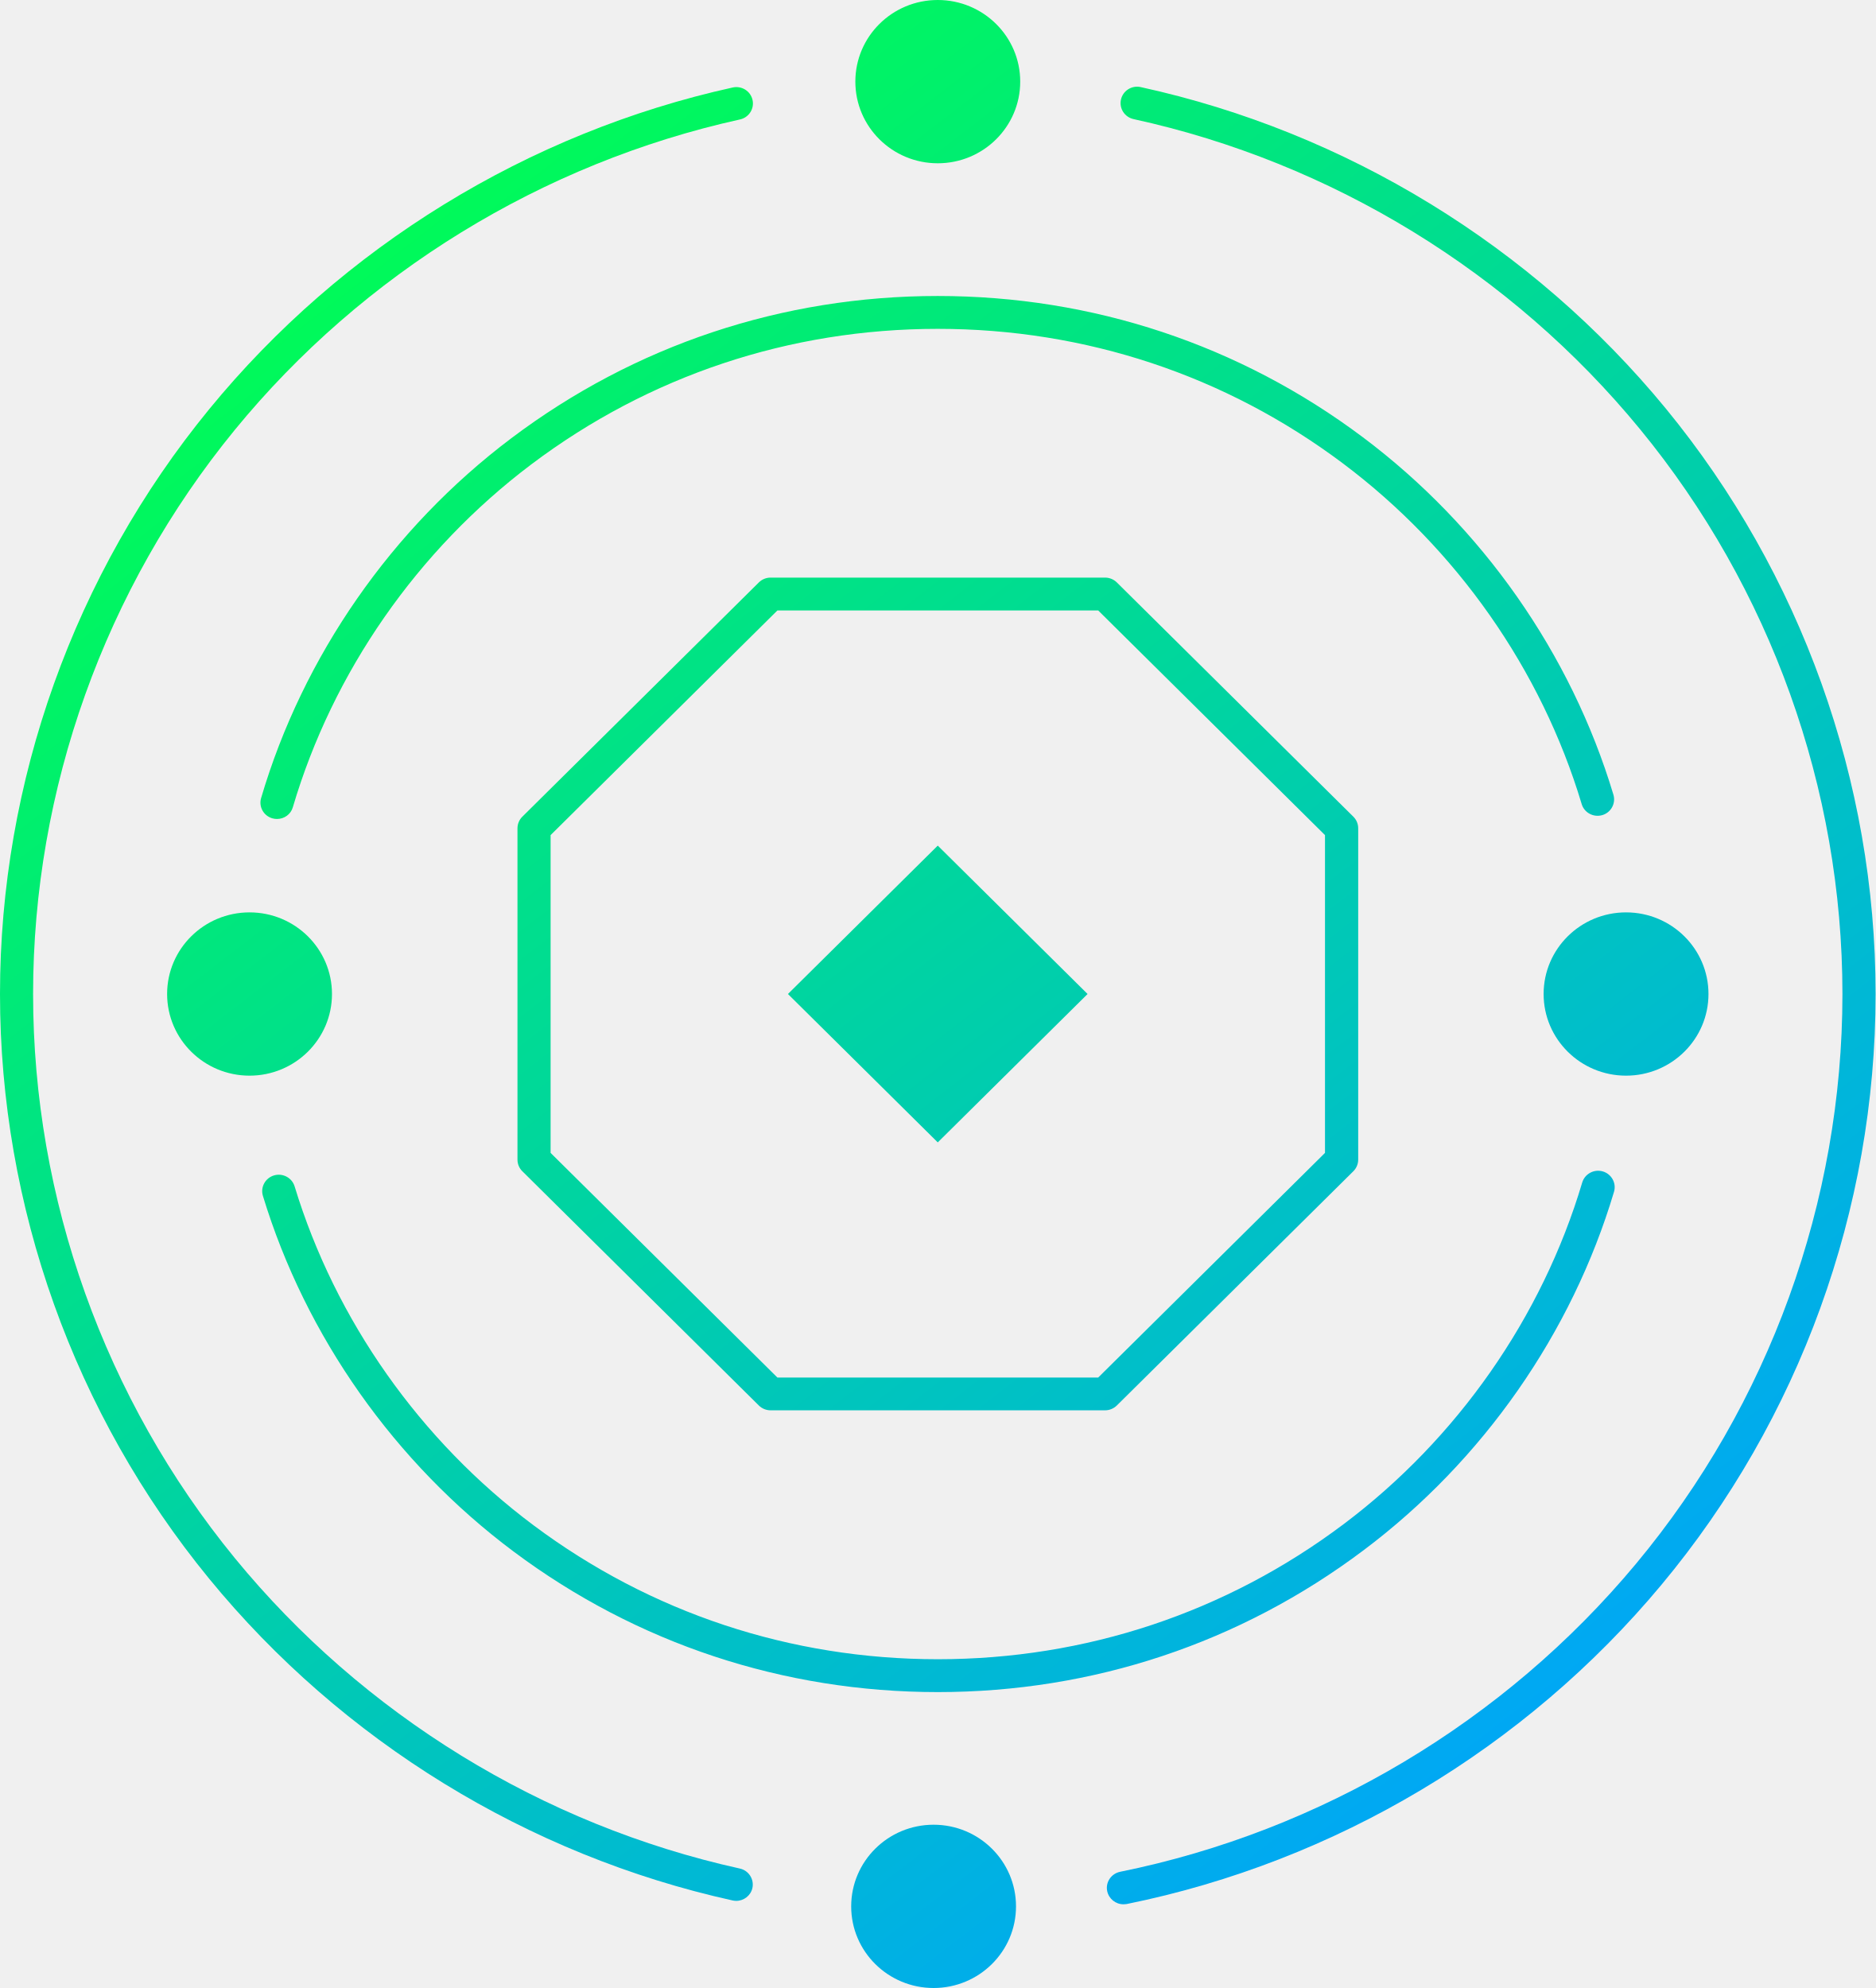
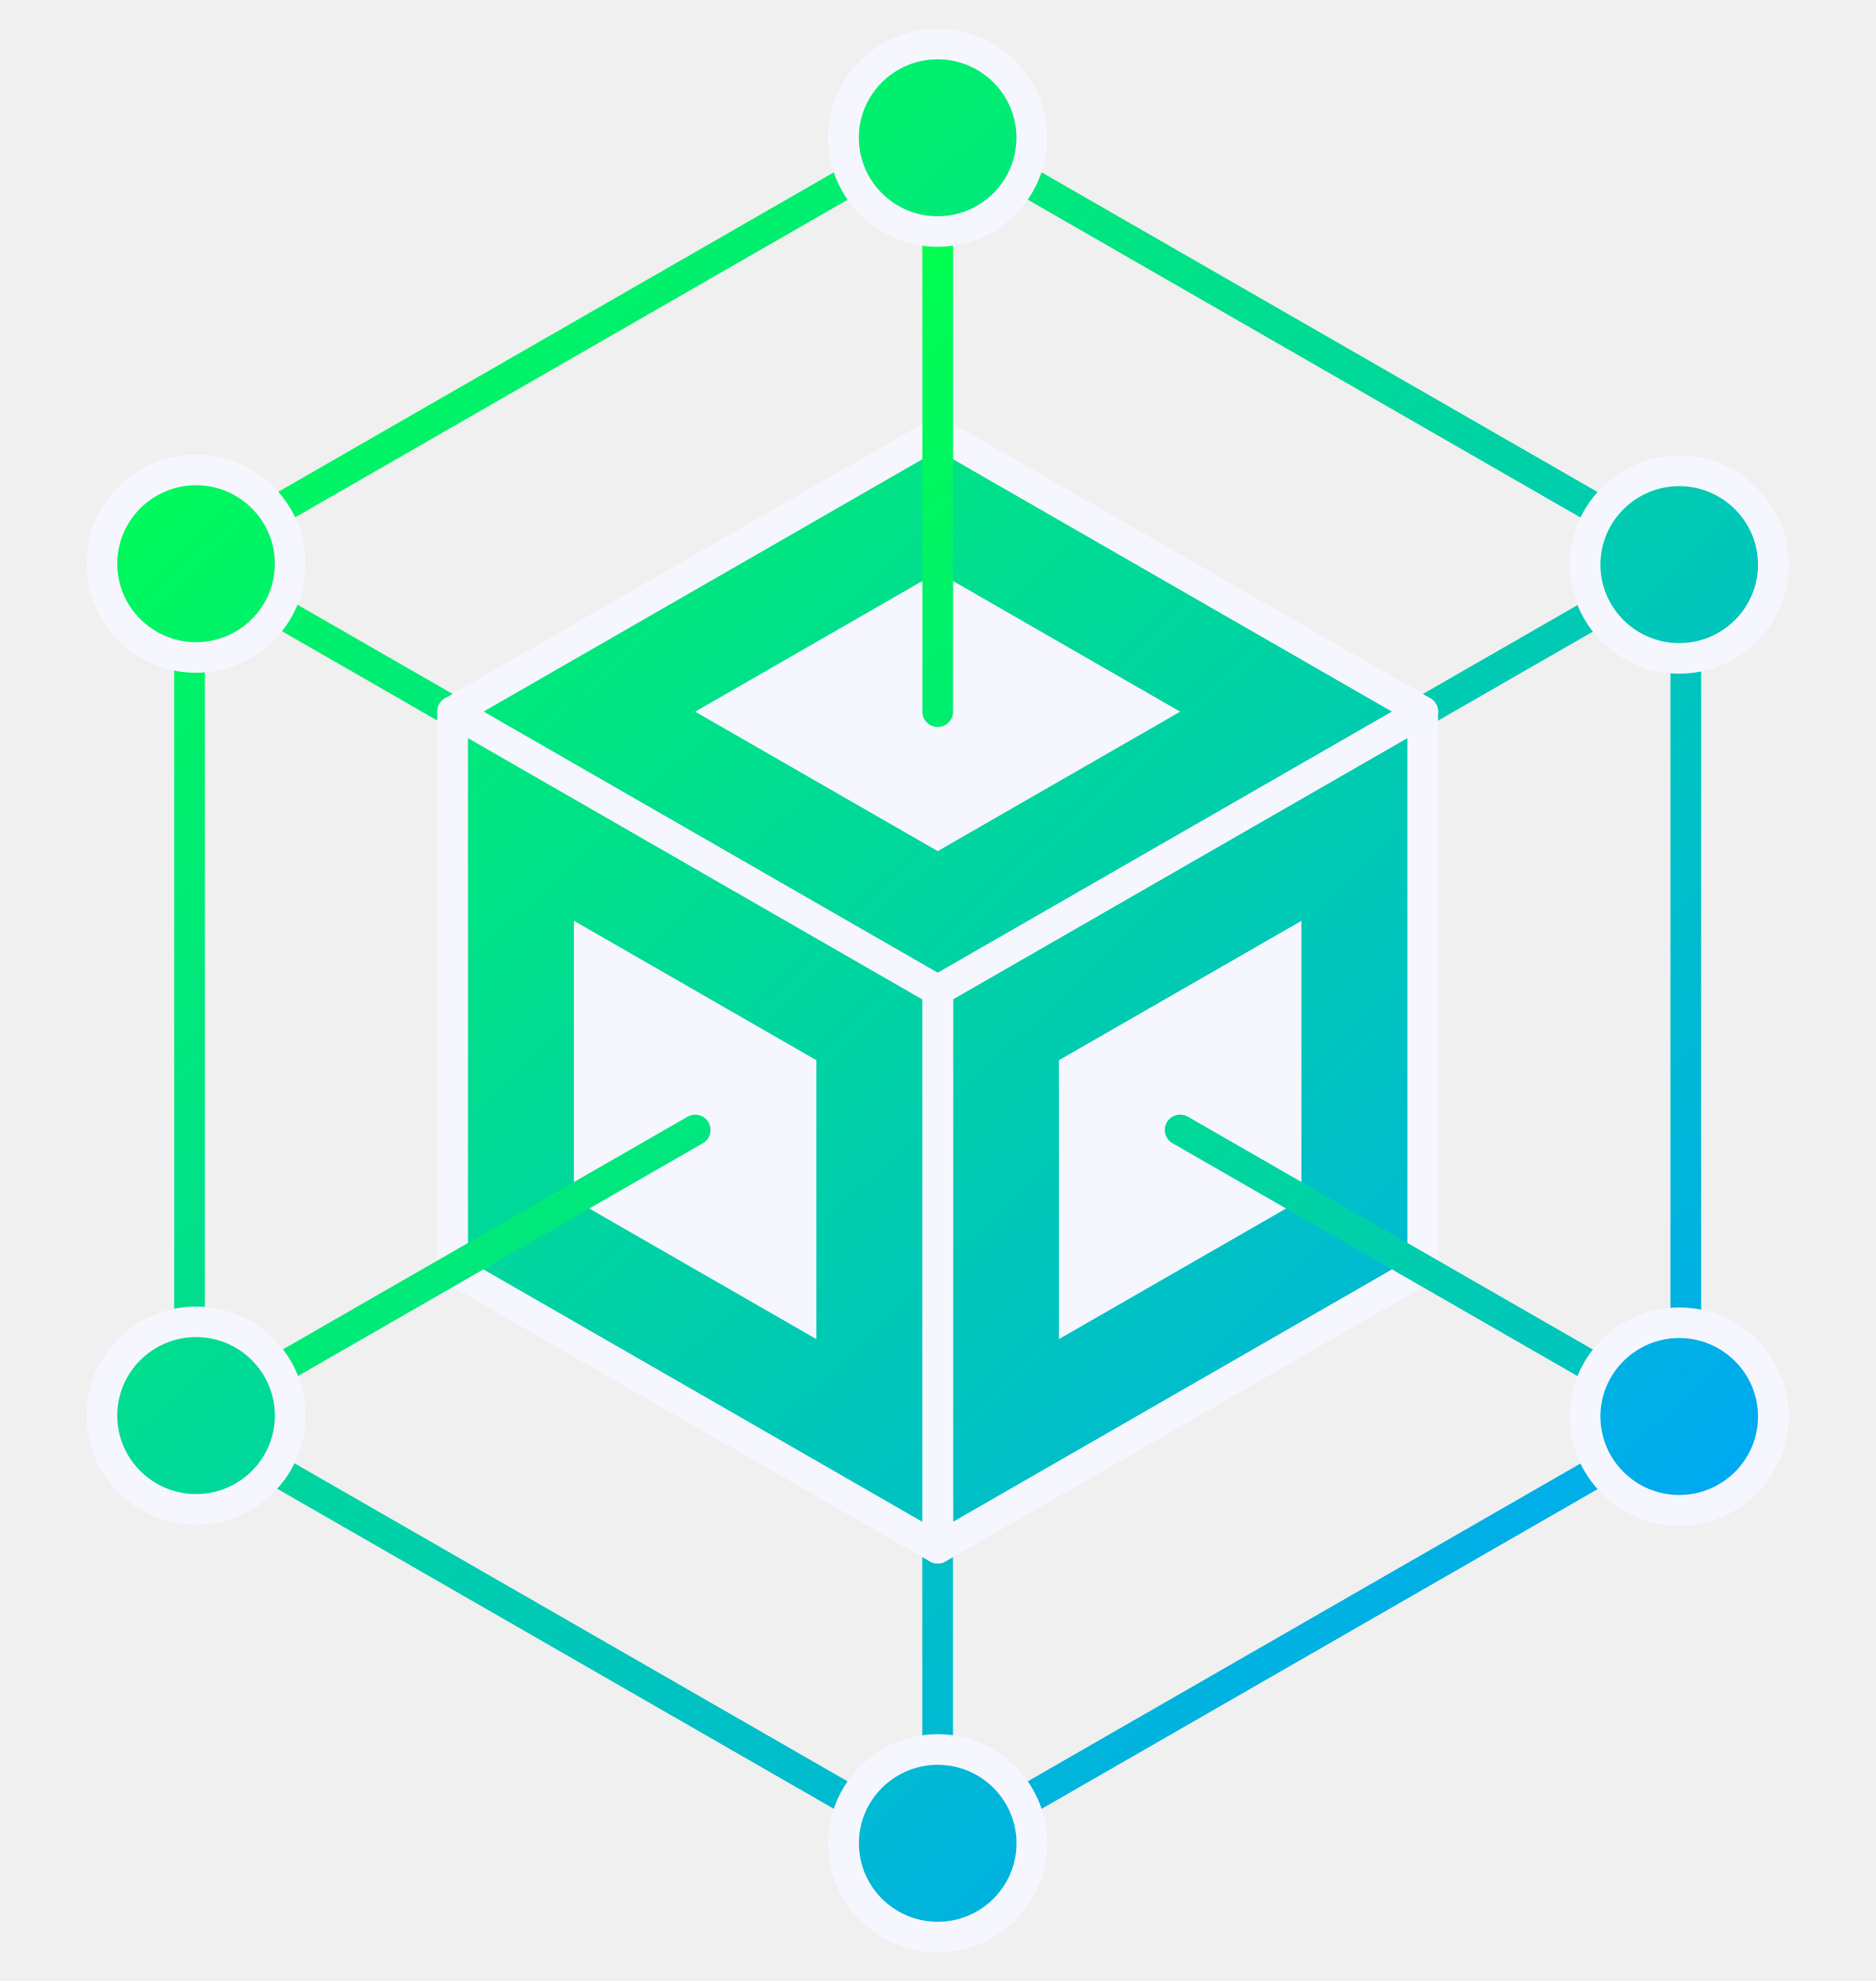
- <svg xmlns="http://www.w3.org/2000/svg" width="50" height="53" viewBox="0 0 50 53" fill="none">
-   <path d="M29.459 37.599H20.543C20.426 37.599 20.313 37.553 20.23 37.471L13.924 31.225C13.841 31.143 13.795 31.033 13.795 30.916V22.082C13.795 21.967 13.841 21.855 13.924 21.773L20.23 15.527C20.313 15.445 20.424 15.399 20.543 15.399H29.459C29.576 15.399 29.689 15.445 29.772 15.527L36.078 21.773C36.161 21.855 36.207 21.965 36.207 22.082V30.916C36.207 31.031 36.161 31.143 36.078 31.225L29.772 37.471C29.687 37.553 29.576 37.599 29.459 37.599ZM20.724 36.725H29.276L35.322 30.736V22.264L29.276 16.275H20.724L14.678 22.264V30.736L20.724 36.725Z" fill="url(#paint0_linear)" />
-   <path d="M28.993 26.5L24.999 30.456L21.005 26.5L24.999 22.544L28.993 26.5Z" fill="url(#paint1_linear)" />
-   <path d="M29.948 50.768C29.743 50.768 29.56 50.624 29.516 50.418C29.466 50.182 29.622 49.951 29.86 49.902C35.222 48.815 40.104 45.901 43.609 41.695C47.16 37.433 49.116 32.036 49.116 26.5C49.116 21.027 47.199 15.679 43.72 11.442C40.291 7.264 35.495 4.327 30.218 3.175C29.98 3.122 29.83 2.89 29.883 2.654C29.936 2.418 30.171 2.269 30.409 2.322C35.88 3.517 40.85 6.561 44.407 10.891C48.013 15.284 50 20.827 50 26.502C50 32.241 47.972 37.835 44.29 42.252C40.658 46.612 35.596 49.633 30.038 50.761C30.008 50.764 29.978 50.768 29.948 50.768Z" fill="url(#paint2_linear)" />
-   <path d="M19.627 50.677C19.595 50.677 19.563 50.673 19.529 50.666C14.072 49.46 9.116 46.413 5.574 42.086C1.98 37.699 0 32.162 0 26.5C0 20.836 1.98 15.3 5.576 10.91C9.12 6.583 14.077 3.536 19.535 2.332C19.773 2.281 20.008 2.428 20.061 2.664C20.114 2.9 19.964 3.133 19.725 3.185C14.46 4.348 9.677 7.286 6.259 11.461C2.792 15.697 0.882 21.037 0.882 26.5C0.882 31.963 2.792 37.303 6.259 41.538C9.677 45.712 14.457 48.651 19.722 49.815C19.96 49.867 20.11 50.102 20.057 50.338C20.011 50.539 19.828 50.677 19.627 50.677Z" fill="url(#paint3_linear)" />
-   <path d="M24.999 45.111C20.881 45.111 16.972 43.815 13.694 41.366C10.523 38.997 8.149 35.629 7.009 31.883C6.938 31.652 7.07 31.407 7.303 31.337C7.536 31.267 7.784 31.398 7.854 31.629C8.941 35.199 11.204 38.41 14.227 40.667C17.352 43.001 21.077 44.235 25.001 44.235C28.944 44.235 32.684 42.99 35.817 40.635C38.849 38.356 41.108 35.122 42.179 31.526C42.248 31.295 42.493 31.162 42.728 31.23C42.961 31.299 43.095 31.542 43.027 31.772C41.902 35.545 39.532 38.94 36.351 41.329C33.062 43.803 29.136 45.111 24.999 45.111Z" fill="url(#paint4_linear)" />
-   <path d="M7.385 21.834C7.344 21.834 7.302 21.829 7.261 21.817C7.026 21.749 6.892 21.507 6.961 21.275C8.077 17.49 10.445 14.083 13.631 11.683C16.923 9.202 20.853 7.891 24.999 7.891C29.129 7.891 33.047 9.193 36.332 11.657C39.509 14.039 41.881 17.425 43.011 21.187C43.08 21.418 42.947 21.663 42.714 21.731C42.481 21.799 42.234 21.668 42.165 21.437C41.089 17.85 38.828 14.625 35.799 12.354C32.67 10.006 28.935 8.767 24.999 8.767C21.047 8.767 17.3 10.017 14.164 12.38C11.128 14.669 8.871 17.915 7.806 21.523C7.752 21.71 7.577 21.834 7.385 21.834Z" fill="url(#paint5_linear)" />
-   <path d="M24.999 4.353C26.213 4.353 27.197 3.378 27.197 2.176C27.197 0.974 26.213 0 24.999 0C23.785 0 22.802 0.974 22.802 2.176C22.802 3.378 23.785 4.353 24.999 4.353Z" fill="url(#paint6_linear)" />
-   <path d="M24.888 53C26.102 53 27.085 52.026 27.085 50.824C27.085 49.622 26.102 48.647 24.888 48.647C23.674 48.647 22.691 49.622 22.691 50.824C22.691 52.026 23.674 53 24.888 53Z" fill="url(#paint7_linear)" />
-   <path d="M6.652 28.677C7.866 28.677 8.85 27.702 8.85 26.5C8.85 25.298 7.866 24.324 6.652 24.324C5.439 24.324 4.455 25.298 4.455 26.5C4.455 27.702 5.439 28.677 6.652 28.677Z" fill="url(#paint8_linear)" />
-   <path d="M43.348 28.677C44.561 28.677 45.545 27.702 45.545 26.5C45.545 25.298 44.561 24.324 43.348 24.324C42.134 24.324 41.15 25.298 41.15 26.5C41.15 27.702 42.134 28.677 43.348 28.677Z" fill="url(#paint9_linear)" />
+ <svg xmlns="http://www.w3.org/2000/svg" width="53" height="56" viewBox="0 0 53 56" fill="none">
+   <g clip-path="url(#clip0)">
+     <path d="M26.5 52.752C26.261 52.752 26.066 52.559 26.066 52.32V28.002C26.066 27.763 26.261 27.57 26.5 27.57C26.74 27.57 26.934 27.763 26.934 28.002V52.32C26.934 52.559 26.74 52.752 26.5 52.752Z" fill="url(#paint0_linear)" />
+     <path d="M26.502 28.434C26.353 28.434 26.207 28.356 26.125 28.218C26.005 28.01 26.077 27.748 26.285 27.628L47.428 15.47C47.636 15.351 47.901 15.422 48.021 15.629C48.141 15.837 48.07 16.099 47.862 16.22L26.719 28.379C26.649 28.415 26.575 28.434 26.502 28.434Z" fill="url(#paint1_linear)" />
+     <path d="M26.5 28.434C26.427 28.434 26.353 28.415 26.283 28.377L5.349 16.336C5.14 16.217 5.069 15.952 5.189 15.745C5.309 15.537 5.574 15.467 5.783 15.586L26.717 27.625C26.925 27.744 26.997 28.009 26.875 28.214C26.797 28.356 26.651 28.434 26.5 28.434Z" fill="url(#paint2_linear)" />
+     <path d="M40.21 20.118L26.503 28L12.795 20.118L26.503 12.233L40.21 20.118Z" fill="#F6F6FF" />
+     <path d="M40.208 35.883L26.502 43.767L26.5 28H26.502L40.208 20.118V35.883Z" fill="#F6F6FF" />
+     <path d="M12.792 20.118L26.5 28V43.767L12.792 35.883V20.118Z" fill="#F6F6FF" />
+     <path d="M26.502 52.752C26.425 52.752 26.349 52.732 26.283 52.695L5.14 40.535C5.007 40.458 4.923 40.316 4.923 40.16V15.842C4.923 15.674 5.019 15.529 5.159 15.458L26.285 3.308C26.419 3.231 26.585 3.231 26.719 3.308L47.862 15.468C48.006 15.551 48.086 15.705 48.079 15.863V40.162C48.079 40.316 47.995 40.459 47.862 40.537L26.719 52.697C26.653 52.732 26.578 52.752 26.502 52.752ZM5.791 39.909L26.5 51.82L47.211 39.909V16.091L26.502 4.181L5.791 16.091V39.909Z" fill="url(#paint3_linear)" />
+     <path d="M40.208 20.118L26.502 28L12.794 20.118L26.502 12.233L40.208 20.118Z" fill="url(#paint4_linear)" />
+     <path d="M26.502 28.432C26.427 28.432 26.352 28.413 26.285 28.375L12.577 20.491C12.443 20.413 12.36 20.271 12.36 20.116C12.36 19.962 12.443 19.819 12.577 19.741L26.285 11.856C26.419 11.779 26.585 11.779 26.719 11.856L40.427 19.741C40.561 19.819 40.644 19.96 40.644 20.116C40.644 20.27 40.561 20.413 40.427 20.491L26.719 28.375C26.651 28.413 26.576 28.432 26.502 28.432ZM13.662 20.118L26.502 27.502L39.342 20.118L26.502 12.733L13.662 20.118Z" fill="#F6F6FF" />
+     <path d="M40.208 35.883L26.502 43.767L26.5 28H26.502L40.208 20.118V35.883Z" fill="url(#paint5_linear)" />
+     <path d="M26.502 44.199C26.427 44.199 26.353 44.18 26.285 44.14C26.151 44.062 26.068 43.921 26.068 43.767V28C26.068 27.846 26.151 27.703 26.285 27.625L39.993 19.742C40.127 19.665 40.293 19.665 40.427 19.742C40.561 19.82 40.644 19.962 40.644 20.118V35.883C40.644 36.036 40.561 36.18 40.427 36.258L26.719 44.142C26.651 44.18 26.576 44.199 26.502 44.199ZM26.936 28.251V43.018L39.776 35.634V20.866L26.936 28.251Z" fill="#F6F6FF" />
+     <path d="M12.792 20.118L26.5 28V43.767L12.792 35.883V20.118Z" fill="url(#paint6_linear)" />
+     <path d="M26.5 44.199C26.425 44.199 26.351 44.18 26.283 44.14L12.575 36.256C12.441 36.178 12.358 36.036 12.358 35.881V20.114C12.358 19.96 12.441 19.817 12.575 19.739C12.709 19.661 12.875 19.661 13.009 19.739L26.717 27.623C26.851 27.701 26.934 27.843 26.934 27.998V43.765C26.934 43.919 26.851 44.062 26.717 44.138C26.649 44.18 26.575 44.199 26.5 44.199ZM13.226 35.633L26.066 43.018V28.251L13.226 20.866V35.633Z" fill="#F6F6FF" />
+     <path d="M33.355 20.118L26.502 24.06L19.647 20.118L26.502 16.175L33.355 20.118Z" fill="#F6F6FF" />
+     <path d="M30.328 20.118L26.502 22.319L22.674 20.118L26.502 17.917L30.328 20.118Z" fill="#F6F6FF" />
+     <path d="M36.782 33.913L29.928 37.855V29.971L36.782 26.031V33.913Z" fill="#F6F6FF" />
+     <path d="M35.268 33.044L31.44 35.245V30.843L35.268 28.642V33.044Z" fill="#F6F6FF" />
+     <path d="M16.22 26.029L23.073 29.971V37.855L16.22 33.913V26.029Z" fill="#F6F6FF" />
+     <path d="M17.732 28.64L21.56 30.843V35.243L17.732 33.042V28.64Z" fill="#F6F6FF" />
+     <path d="M5.357 40.592C5.208 40.592 5.062 40.514 4.981 40.376C4.861 40.169 4.932 39.906 5.14 39.787L19.43 31.569C19.638 31.449 19.904 31.52 20.024 31.728C20.143 31.935 20.072 32.198 19.864 32.317L5.574 40.535C5.505 40.573 5.43 40.592 5.357 40.592Z" fill="url(#paint7_linear)" />
+     <path d="M26.502 20.55C26.262 20.55 26.068 20.356 26.068 20.117V3.894C26.068 3.656 26.262 3.462 26.502 3.462C26.741 3.462 26.936 3.656 26.936 3.894V20.117C26.936 20.356 26.741 20.55 26.502 20.55Z" fill="url(#paint8_linear)" />
+     <path d="M47.645 40.592C47.572 40.592 47.497 40.573 47.428 40.535L33.138 32.317C32.93 32.198 32.859 31.933 32.978 31.726C33.098 31.519 33.364 31.448 33.572 31.567L47.862 39.785C48.07 39.904 48.141 40.169 48.021 40.374C47.94 40.514 47.794 40.592 47.645 40.592Z" fill="url(#paint9_linear)" />
+     <path d="M26.5 6.545C27.97 6.545 29.161 5.358 29.161 3.894C29.161 2.431 27.97 1.244 26.5 1.244C25.03 1.244 23.839 2.431 23.839 3.894C23.839 5.358 25.03 6.545 26.5 6.545Z" fill="url(#paint10_linear)" />
+     <path d="M26.5 6.977C24.794 6.977 23.405 5.594 23.405 3.894C23.405 2.195 24.794 0.812 26.5 0.812C28.206 0.812 29.595 2.195 29.595 3.894C29.595 5.594 28.206 6.977 26.5 6.977ZM26.5 1.676C25.273 1.676 24.273 2.67 24.273 3.894C24.273 5.119 25.271 6.113 26.5 6.113C27.727 6.113 28.727 5.119 28.727 3.894C28.727 2.67 27.727 1.676 26.5 1.676Z" fill="#F6F6FF" />
+     <path d="M47.459 18.612C48.929 18.612 50.12 17.425 50.12 15.961C50.12 14.497 48.929 13.31 47.459 13.31C45.989 13.31 44.798 14.497 44.798 15.961C44.798 17.425 45.989 18.612 47.459 18.612Z" fill="url(#paint11_linear)" />
+     <path d="M47.459 19.044C45.753 19.044 44.364 17.661 44.364 15.961C44.364 14.261 45.753 12.878 47.459 12.878C49.165 12.878 50.554 14.261 50.554 15.961C50.554 17.661 49.165 19.044 47.459 19.044ZM47.459 13.743C46.232 13.743 45.232 14.737 45.232 15.961C45.232 17.183 46.23 18.179 47.459 18.179C48.686 18.179 49.686 17.185 49.686 15.961C49.686 14.739 48.686 13.743 47.459 13.743Z" fill="#F6F6FF" />
+     <path d="M47.459 42.693C48.929 42.693 50.12 41.506 50.12 40.042C50.12 38.579 48.929 37.392 47.459 37.392C45.989 37.392 44.798 38.579 44.798 40.042C44.798 41.506 45.989 42.693 47.459 42.693Z" fill="url(#paint12_linear)" />
+     <path d="M47.459 43.125C45.753 43.125 44.364 41.742 44.364 40.042C44.364 38.343 45.753 36.96 47.459 36.96C49.165 36.96 50.554 38.343 50.554 40.042C50.554 41.742 49.165 43.125 47.459 43.125ZM47.459 37.824C46.232 37.824 45.232 38.818 45.232 40.042C45.232 41.265 46.23 42.261 47.459 42.261C48.686 42.261 49.686 41.267 49.686 40.042C49.686 38.82 48.686 37.824 47.459 37.824Z" fill="#F6F6FF" />
+     <path d="M26.502 54.758C27.972 54.758 29.163 53.571 29.163 52.107C29.163 50.644 27.972 49.457 26.502 49.457C25.032 49.457 23.841 50.644 23.841 52.107C23.841 53.571 25.032 54.758 26.502 54.758Z" fill="url(#paint13_linear)" />
+     <path d="M26.502 55.188C24.796 55.188 23.407 53.805 23.407 52.106C23.407 50.406 24.796 49.023 26.502 49.023C28.208 49.023 29.597 50.406 29.597 52.106C29.597 53.807 28.208 55.188 26.502 55.188ZM26.502 49.889C25.275 49.889 24.275 50.883 24.275 52.107C24.275 53.33 25.273 54.326 26.502 54.326C27.729 54.326 28.729 53.331 28.729 52.107C28.729 50.883 27.731 49.889 26.502 49.889Z" fill="#F6F6FF" />
+     <path d="M5.541 42.667C7.011 42.667 8.202 41.48 8.202 40.017C8.202 38.553 7.011 37.366 5.541 37.366C4.072 37.366 2.88 38.553 2.88 40.017C2.88 41.48 4.072 42.667 5.541 42.667Z" fill="url(#paint14_linear)" />
+     <path d="M5.541 43.099C3.835 43.099 2.446 41.716 2.446 40.017C2.446 38.317 3.835 36.934 5.541 36.934C7.248 36.934 8.636 38.317 8.636 40.017C8.636 41.716 7.248 43.099 5.541 43.099ZM5.541 37.798C4.314 37.798 3.314 38.792 3.314 40.017C3.314 41.239 4.312 42.235 5.541 42.235C6.769 42.235 7.768 41.241 7.768 40.017C7.768 38.792 6.769 37.798 5.541 37.798Z" fill="#F6F6FF" />
+     <path d="M5.541 18.586C7.011 18.586 8.202 17.399 8.202 15.935C8.202 14.471 7.011 13.284 5.541 13.284C4.072 13.284 2.88 14.471 2.88 15.935C2.88 17.399 4.072 18.586 5.541 18.586Z" fill="url(#paint15_linear)" />
+     <path d="M5.541 19.018C3.835 19.018 2.446 17.635 2.446 15.935C2.446 14.236 3.835 12.852 5.541 12.852C7.248 12.852 8.636 14.236 8.636 15.935C8.636 17.635 7.248 19.018 5.541 19.018ZM5.541 13.717C4.312 13.717 3.314 14.713 3.314 15.935C3.314 17.157 4.312 18.153 5.541 18.153C6.769 18.153 7.768 17.159 7.768 15.935C7.768 14.713 6.769 13.717 5.541 13.717Z" fill="#F6F6FF" />
+   </g>
  <defs>
-     <linearGradient id="paint0_linear" x1="7.863" y1="4.654" x2="42.154" y2="49.215" gradientUnits="userSpaceOnUse">
+     <linearGradient id="paint0_linear" x1="0.166" y1="12.676" x2="41.222" y2="55.864" gradientUnits="userSpaceOnUse">
      <stop stop-color="#00FF50" />
      <stop offset="1" stop-color="#00A2FF" />
    </linearGradient>
-     <linearGradient id="paint1_linear" x1="7.863" y1="4.654" x2="42.154" y2="49.215" gradientUnits="userSpaceOnUse">
+     <linearGradient id="paint1_linear" x1="14.844" y1="-1.277" x2="55.9" y2="41.911" gradientUnits="userSpaceOnUse">
      <stop stop-color="#00FF50" />
      <stop offset="1" stop-color="#00A2FF" />
    </linearGradient>
-     <linearGradient id="paint2_linear" x1="13.274" y1="0.489" x2="47.566" y2="45.051" gradientUnits="userSpaceOnUse">
+     <linearGradient id="paint2_linear" x1="3.804" y1="9.218" x2="44.859" y2="52.406" gradientUnits="userSpaceOnUse">
      <stop stop-color="#00FF50" />
      <stop offset="1" stop-color="#00A2FF" />
    </linearGradient>
-     <linearGradient id="paint3_linear" x1="2.298" y1="8.936" x2="36.59" y2="53.497" gradientUnits="userSpaceOnUse">
+     <linearGradient id="paint3_linear" x1="6.263" y1="6.88" x2="47.319" y2="50.068" gradientUnits="userSpaceOnUse">
      <stop stop-color="#00FF50" />
      <stop offset="1" stop-color="#00A2FF" />
    </linearGradient>
-     <linearGradient id="paint4_linear" x1="4.848" y1="6.974" x2="39.14" y2="51.535" gradientUnits="userSpaceOnUse">
+     <linearGradient id="paint4_linear" x1="10.216" y1="3.122" x2="51.272" y2="46.31" gradientUnits="userSpaceOnUse">
      <stop stop-color="#00FF50" />
      <stop offset="1" stop-color="#00A2FF" />
    </linearGradient>
-     <linearGradient id="paint5_linear" x1="10.861" y1="2.346" x2="45.153" y2="46.908" gradientUnits="userSpaceOnUse">
+     <linearGradient id="paint5_linear" x1="7.873" y1="5.349" x2="48.929" y2="48.537" gradientUnits="userSpaceOnUse">
      <stop stop-color="#00FF50" />
      <stop offset="1" stop-color="#00A2FF" />
    </linearGradient>
-     <linearGradient id="paint6_linear" x1="19.761" y1="-4.502" x2="54.053" y2="40.059" gradientUnits="userSpaceOnUse">
+     <linearGradient id="paint6_linear" x1="0.7" y1="12.168" x2="41.755" y2="55.356" gradientUnits="userSpaceOnUse">
      <stop stop-color="#00FF50" />
      <stop offset="1" stop-color="#00A2FF" />
    </linearGradient>
-     <linearGradient id="paint7_linear" x1="-4.105" y1="13.864" x2="30.187" y2="58.425" gradientUnits="userSpaceOnUse">
+     <linearGradient id="paint7_linear" x1="3.844" y1="25.75" x2="40.32" y2="69.492" gradientUnits="userSpaceOnUse">
      <stop stop-color="#00FF50" />
      <stop offset="1" stop-color="#00A2FF" />
    </linearGradient>
-     <linearGradient id="paint8_linear" x1="-3.579" y1="13.458" x2="30.713" y2="58.02" gradientUnits="userSpaceOnUse">
+     <linearGradient id="paint8_linear" x1="23.957" y1="8.979" x2="60.432" y2="52.72" gradientUnits="userSpaceOnUse">
      <stop stop-color="#00FF50" />
      <stop offset="1" stop-color="#00A2FF" />
    </linearGradient>
-     <linearGradient id="paint9_linear" x1="19.304" y1="-4.151" x2="53.596" y2="40.411" gradientUnits="userSpaceOnUse">
+     <linearGradient id="paint9_linear" x1="20.305" y1="12.024" x2="56.78" y2="55.765" gradientUnits="userSpaceOnUse">
      <stop stop-color="#00FF50" />
      <stop offset="1" stop-color="#00A2FF" />
    </linearGradient>
+     <linearGradient id="paint10_linear" x1="18.351" y1="-4.611" x2="59.406" y2="38.577" gradientUnits="userSpaceOnUse">
+       <stop stop-color="#00FF50" />
+       <stop offset="1" stop-color="#00A2FF" />
+     </linearGradient>
+     <linearGradient id="paint11_linear" x1="23.268" y1="-9.285" x2="64.323" y2="33.903" gradientUnits="userSpaceOnUse">
+       <stop stop-color="#00FF50" />
+       <stop offset="1" stop-color="#00A2FF" />
+     </linearGradient>
+     <linearGradient id="paint12_linear" x1="11.193" y1="2.194" x2="52.248" y2="45.382" gradientUnits="userSpaceOnUse">
+       <stop stop-color="#00FF50" />
+       <stop offset="1" stop-color="#00A2FF" />
+     </linearGradient>
+     <linearGradient id="paint13_linear" x1="-5.824" y1="18.37" x2="35.231" y2="61.558" gradientUnits="userSpaceOnUse">
+       <stop stop-color="#00FF50" />
+       <stop offset="1" stop-color="#00A2FF" />
+     </linearGradient>
+     <linearGradient id="paint14_linear" x1="-10.73" y1="23.034" x2="30.325" y2="66.222" gradientUnits="userSpaceOnUse">
+       <stop stop-color="#00FF50" />
+       <stop offset="1" stop-color="#00A2FF" />
+     </linearGradient>
+     <linearGradient id="paint15_linear" x1="1.344" y1="11.556" x2="42.4" y2="54.744" gradientUnits="userSpaceOnUse">
+       <stop stop-color="#00FF50" />
+       <stop offset="1" stop-color="#00A2FF" />
+     </linearGradient>
+     <clipPath id="clip0">
+       <rect width="48.108" height="54.377" fill="white" transform="translate(2.44627 0.811646)" />
+     </clipPath>
  </defs>
</svg>
